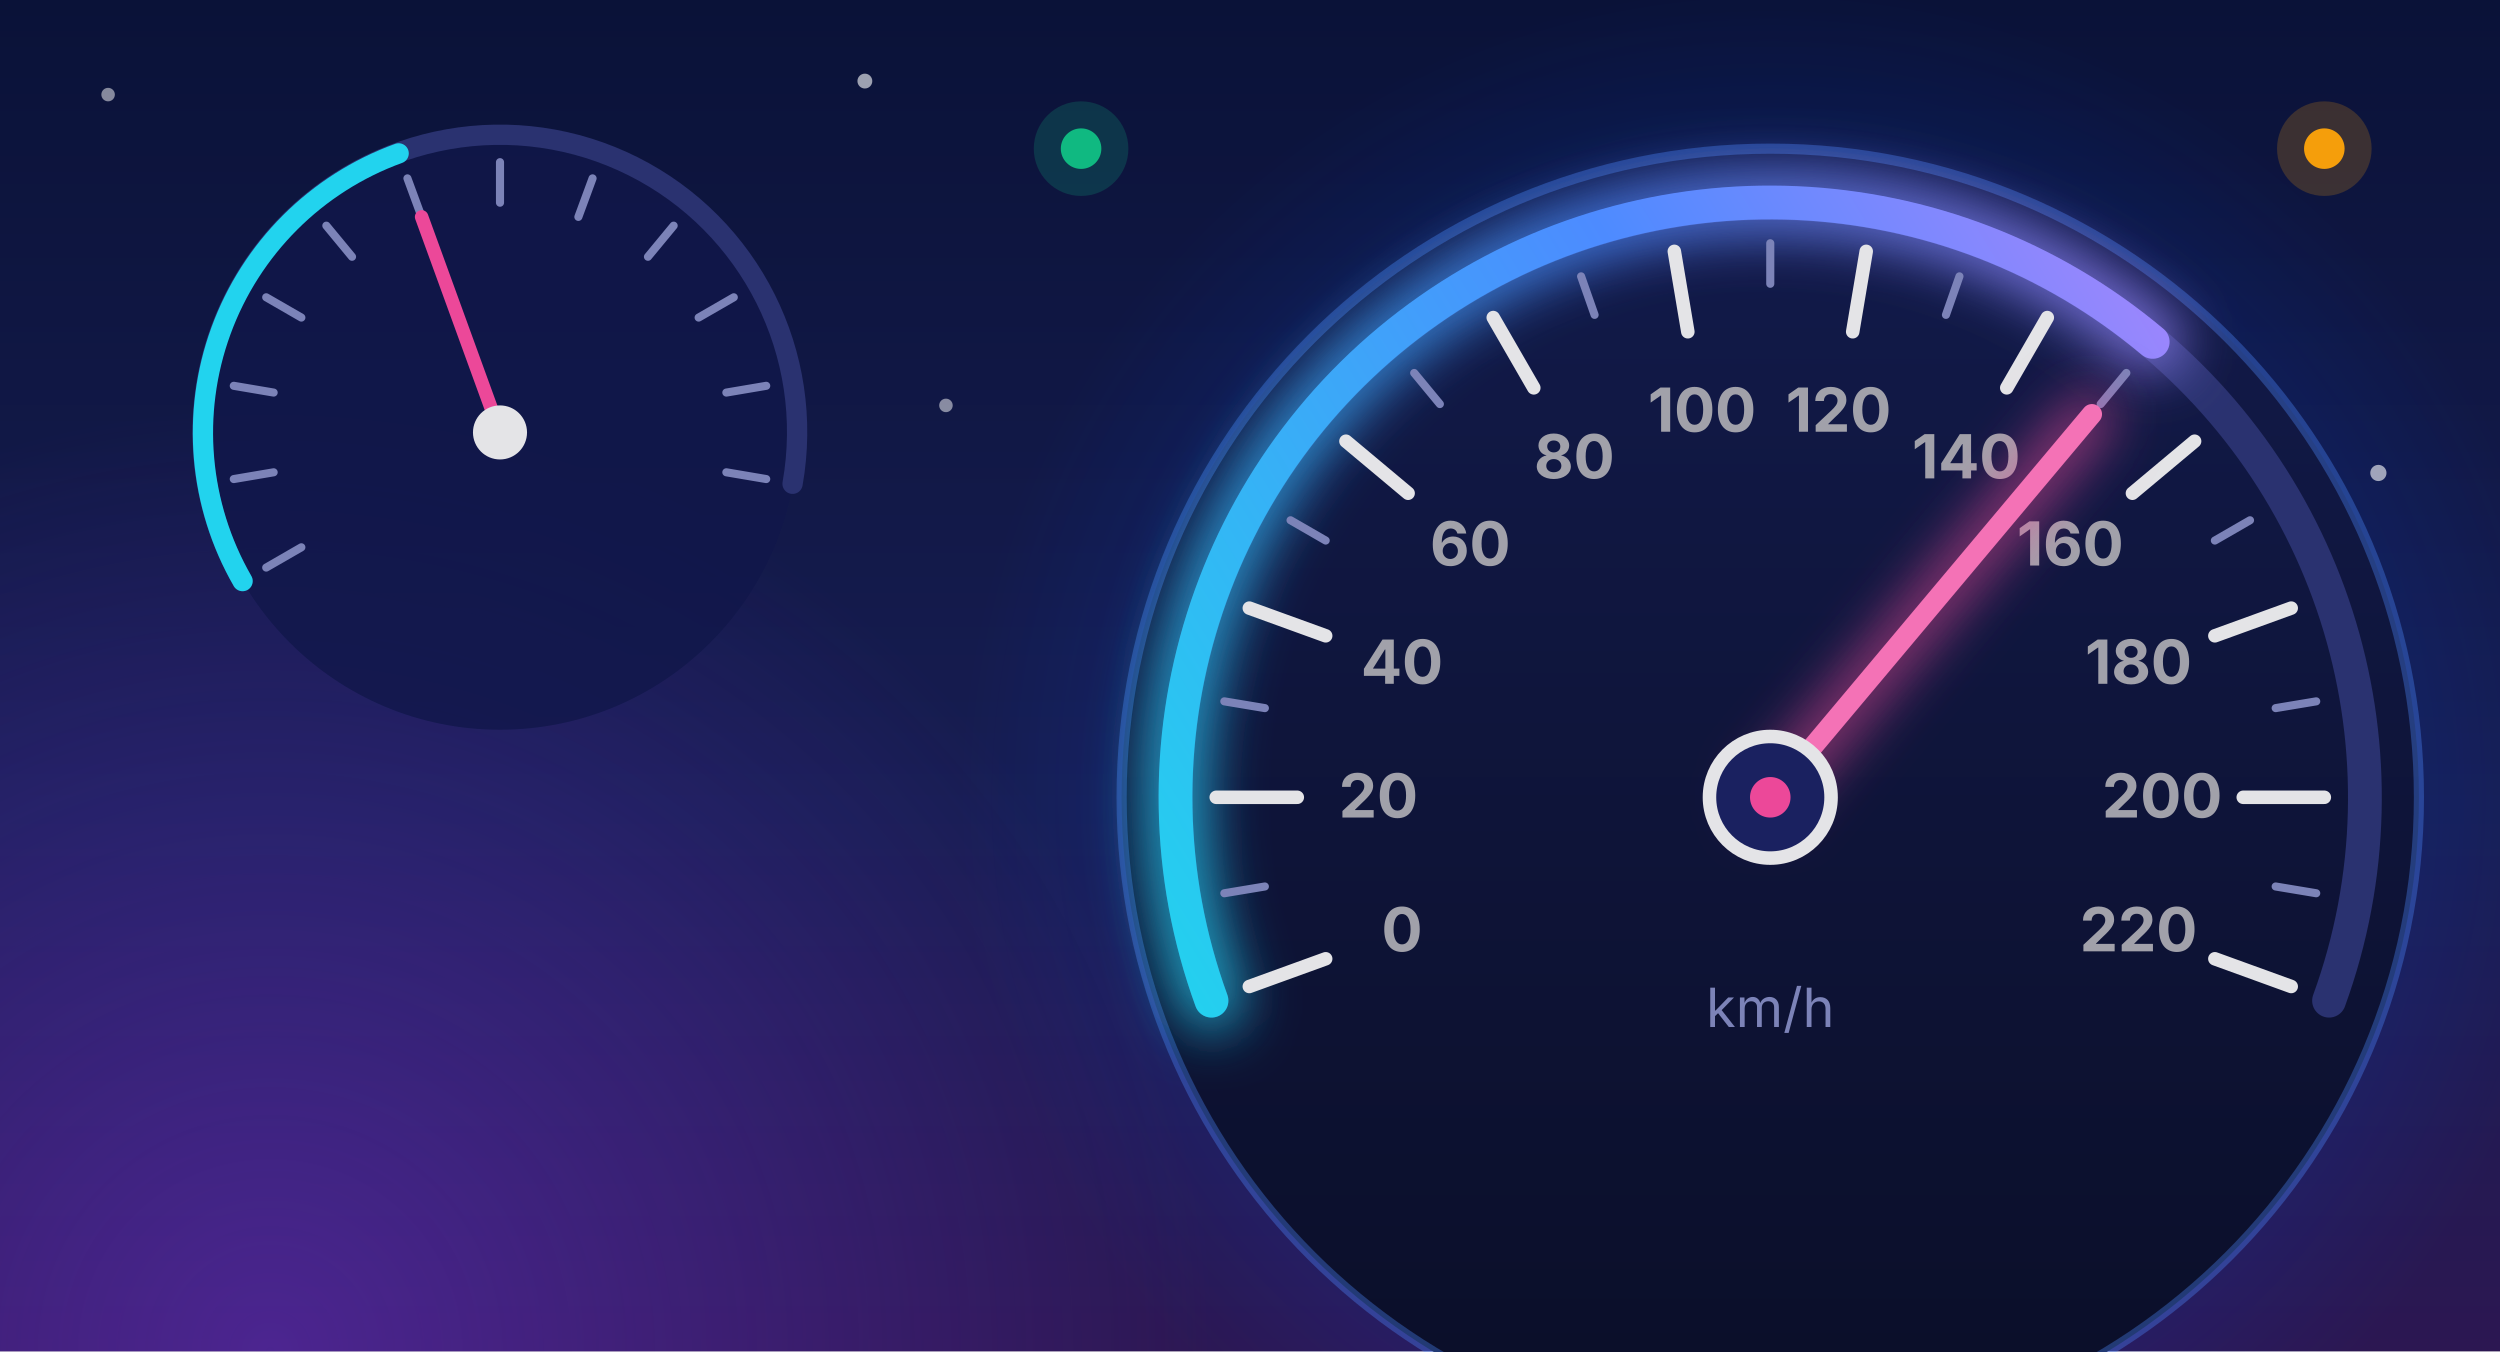
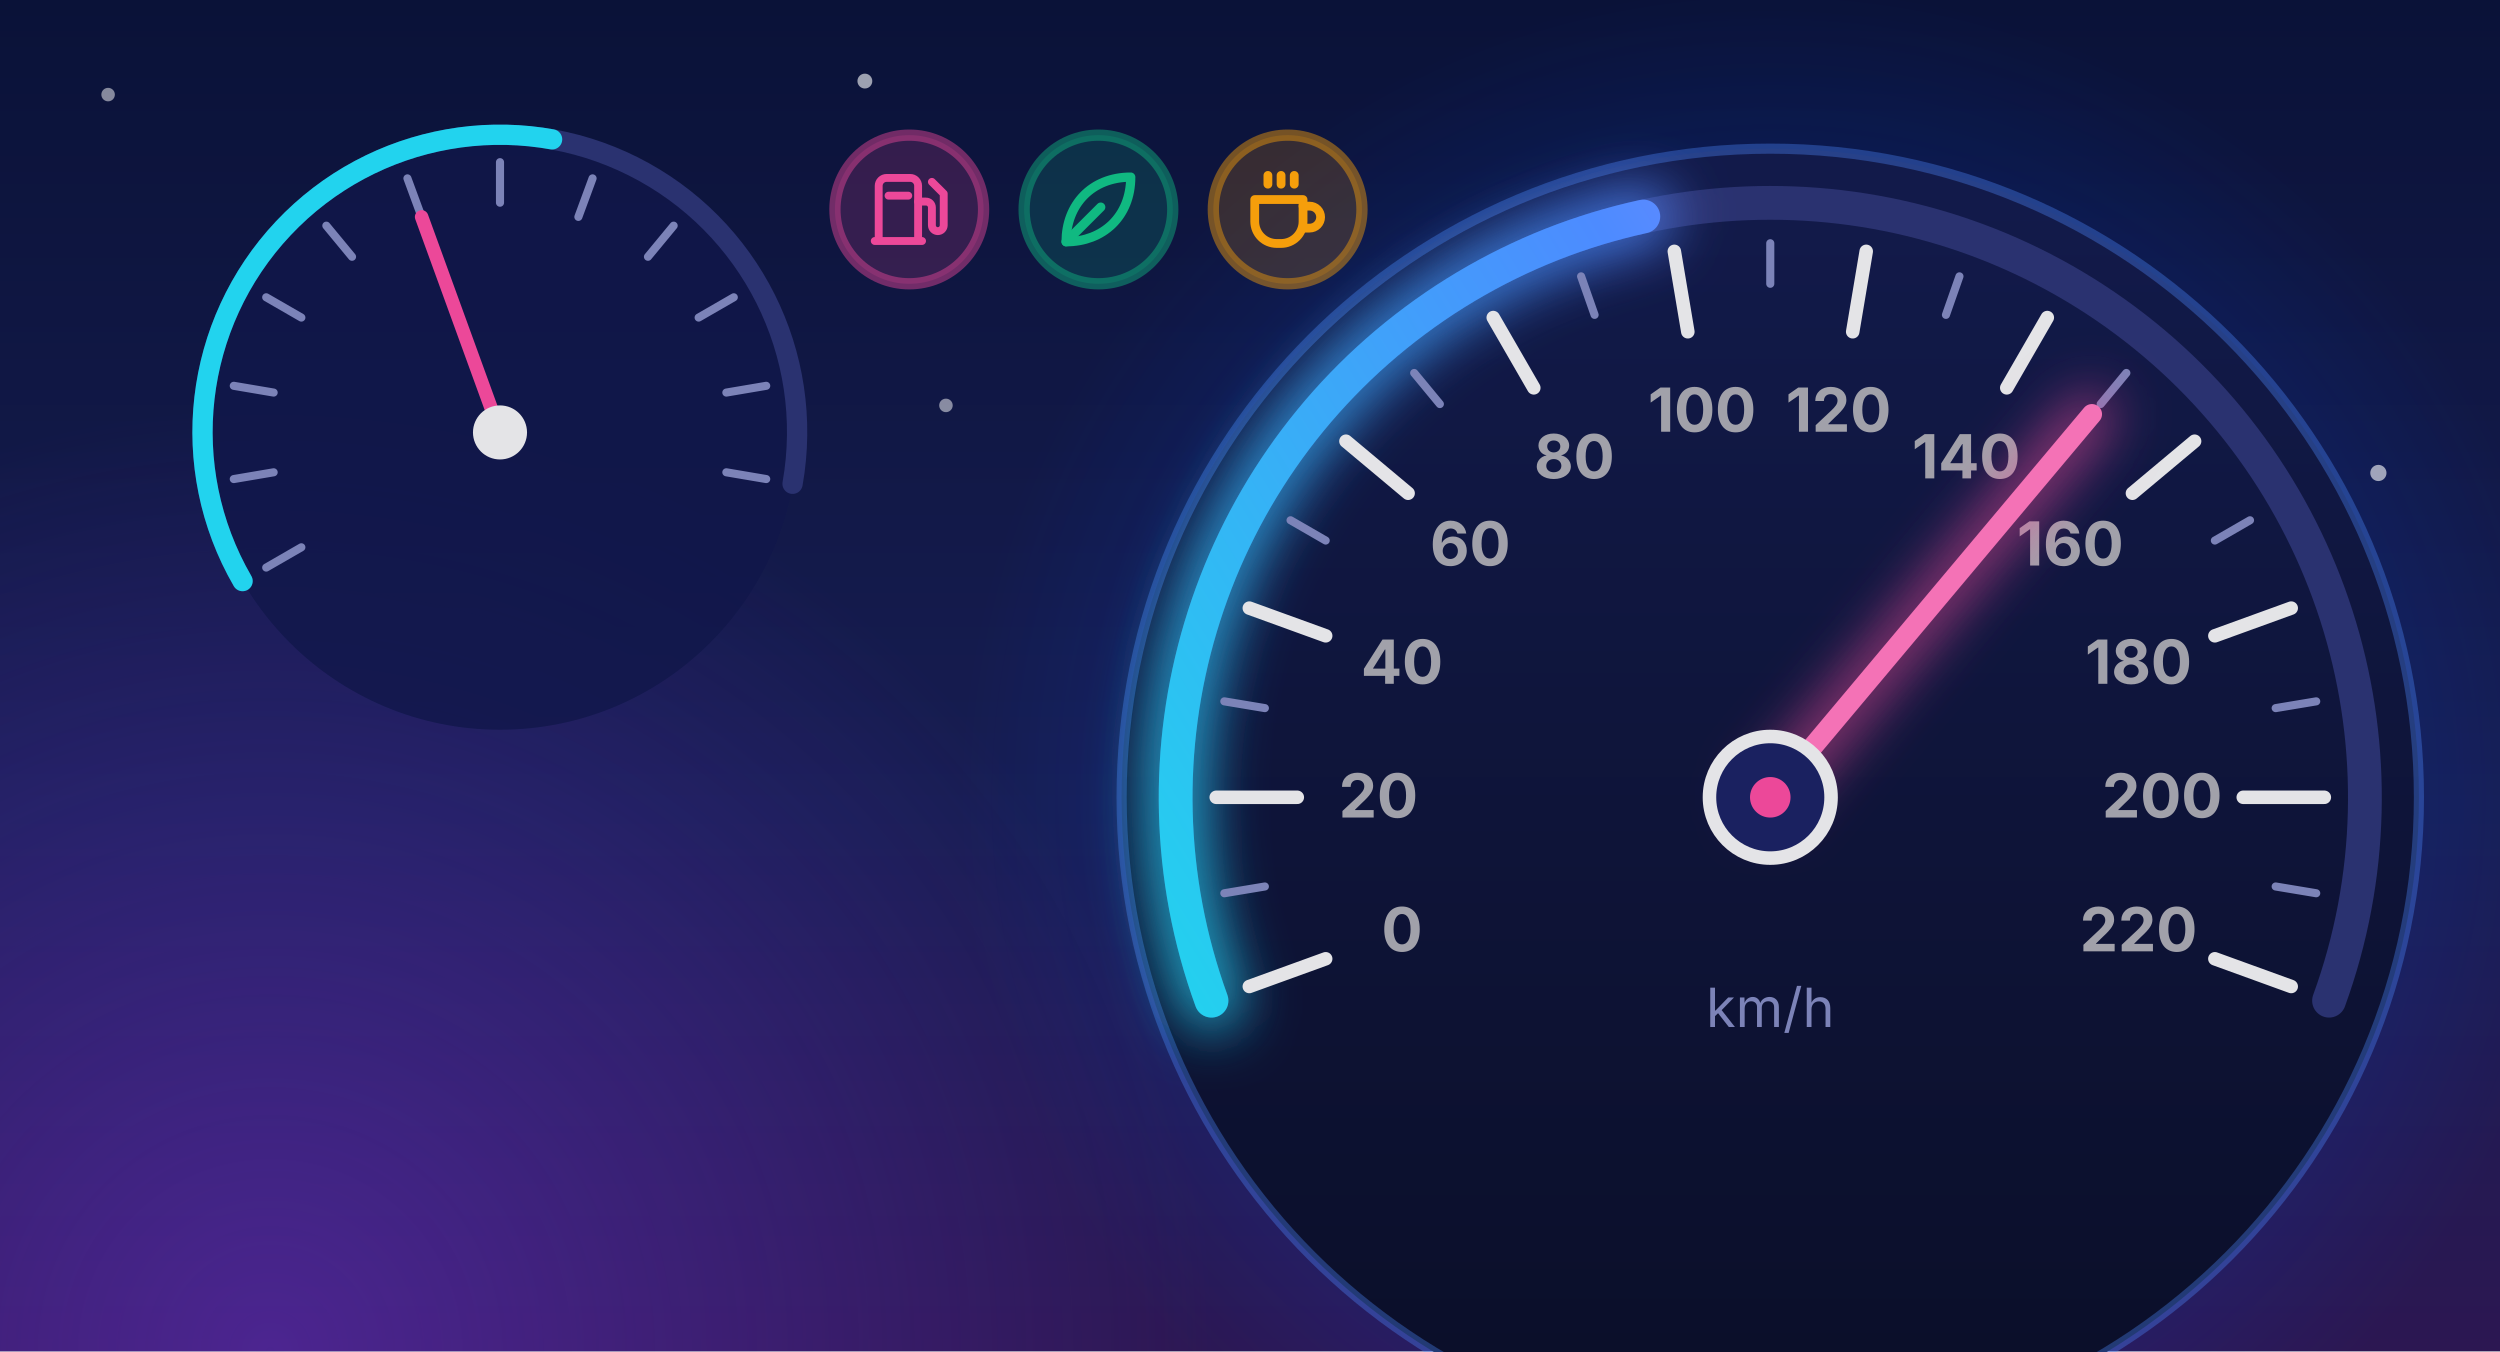
<svg xmlns="http://www.w3.org/2000/svg" width="370" height="200" viewBox="0 0 370 200" fill="none">
+   <style>
+     /* Speed loops between 118 and 150 km/h (needle drawn at 150 = 310deg, 1 km/h = 1deg).
+        The rev counter follows: 118 km/h = 228deg, 150 km/h = 268deg (needle drawn at 250deg).
+        Arcs use pathLength 220 = the 220deg scale, so the dash length is the angle swept. */
+     .spd-needle, .rpm-needle{ transform-box:view-box; }
+     .spd-needle{ transform-origin:250px 118px; animation:spd 9s ease-in-out infinite; }
+     .rpm-needle{ transform-origin:74px 64px; animation:rpm 9s ease-in-out infinite; }
+     .spd-arc{ stroke-dasharray:150 300; animation:spdArc 9s ease-in-out infinite; }
+     .rpm-arc{ stroke-dasharray:100 300; animation:rpmArc 9s ease-in-out infinite; }
+     @keyframes spd{ 0%{ transform:rotate(-18deg); } 14%{ transform:rotate(-9deg); } 28%{ transform:rotate(0deg); } 42%{ transform:rotate(-12deg); } 57%{ transform:rotate(-32deg); } 71%{ transform:rotate(-26deg); } 85%{ transform:rotate(-4deg); } 100%{ transform:rotate(-18deg); } }
+     @keyframes spdArc{ 0%{ stroke-dasharray:132 300; } 14%{ stroke-dasharray:141 300; } 28%{ stroke-dasharray:150 300; } 42%{ stroke-dasharray:138 300; } 57%{ stroke-dasharray:118 300; } 71%{ stroke-dasharray:124 300; } 85%{ stroke-dasharray:146 300; } 100%{ stroke-dasharray:132 300; } }
+     @keyframes rpm{ 0%{ transform:rotate(-4.5deg); } 14%{ transform:rotate(6.75deg); } 28%{ transform:rotate(18deg); } 42%{ transform:rotate(3deg); } 57%{ transform:rotate(-22deg); } 71%{ transform:rotate(-14.5deg); } 85%{ transform:rotate(13deg); } 100%{ transform:rotate(-4.5deg); } }
+     @keyframes rpmArc{ 0%{ stroke-dasharray:95.5 300; } 14%{ stroke-dasharray:106.75 300; } 28%{ stroke-dasharray:118 300; } 42%{ stroke-dasharray:103 300; } 57%{ stroke-dasharray:78 300; } 71%{ stroke-dasharray:85.5 300; } 85%{ stroke-dasharray:113 300; } 100%{ stroke-dasharray:95.5 300; } }
+     @media (prefers-reduced-motion: reduce){ .spd-needle, .rpm-needle, .spd-arc, .rpm-arc{ animation:none; } }
+   </style>
  <defs>
    <linearGradient id="sky" x1="0" y1="0" x2="0" y2="200" gradientUnits="userSpaceOnUse">
      <stop stop-color="#0A1238" />
      <stop offset=".6" stop-color="#171D52" />
      <stop offset="1" stop-color="#2C1752" />
    </linearGradient>
    <radialGradient id="glowBlue" cx="262" cy="118" r="120" gradientUnits="userSpaceOnUse">
      <stop stop-color="#0052FF" stop-opacity=".45" />
      <stop offset="1" stop-color="#0052FF" stop-opacity="0" />
    </radialGradient>
    <radialGradient id="glowPurple" cx="40" cy="200" r="140" gradientUnits="userSpaceOnUse">
      <stop stop-color="#7C3AED" stop-opacity=".4" />
      <stop offset="1" stop-color="#7C3AED" stop-opacity="0" />
    </radialGradient>
    <linearGradient id="arc" x1="160" y1="150" x2="340" y2="40" gradientUnits="userSpaceOnUse">
      <stop stop-color="#22D3EE" />
      <stop offset=".55" stop-color="#4D8BFF" />
      <stop offset="1" stop-color="#C084FC" />
    </linearGradient>
    <linearGradient id="face" x1="250" y1="30" x2="250" y2="200" gradientUnits="userSpaceOnUse">
      <stop stop-color="#121A4A" />
      <stop offset="1" stop-color="#0B0F2A" />
    </linearGradient>
    <filter id="soft" x="-30%" y="-30%" width="160%" height="160%">
      <feGaussianBlur stdDeviation="4" />
    </filter>
  </defs>
  <rect width="370" height="200" fill="url(#sky)" />
  <rect width="370" height="200" fill="url(#glowPurple)" />
  <circle cx="262" cy="118" r="120" fill="url(#glowBlue)" />
  <circle cx="74" cy="64" r="44" fill="#10164A" opacity=".8" />
  <path d="M35.9 86.0 A44 44 0 1 1 117.3 71.6" stroke="#2A3270" stroke-width="3" stroke-linecap="round" />
-   <path d="M35.9 86.0 A44 44 0 0 1 59.0 22.7" stroke="#22D3EE" stroke-width="3" stroke-linecap="round" />
+   <path class="rpm-arc" pathLength="220" d="M35.9 86.0 A44 44 0 1 1 117.3 71.6" stroke="#22D3EE" stroke-width="3" stroke-linecap="round" />
  <line x1="39.4" y1="84.0" x2="44.6" y2="81.0" stroke="#7C83B8" stroke-width="1.2" stroke-linecap="round" />
  <line x1="34.6" y1="70.9" x2="40.5" y2="69.9" stroke="#7C83B8" stroke-width="1.2" stroke-linecap="round" />
  <line x1="34.6" y1="57.1" x2="40.5" y2="58.1" stroke="#7C83B8" stroke-width="1.2" stroke-linecap="round" />
  <line x1="39.4" y1="44.0" x2="44.6" y2="47.0" stroke="#7C83B8" stroke-width="1.2" stroke-linecap="round" />
  <line x1="48.3" y1="33.4" x2="52.1" y2="38.0" stroke="#7C83B8" stroke-width="1.2" stroke-linecap="round" />
  <line x1="60.3" y1="26.4" x2="62.4" y2="32.1" stroke="#7C83B8" stroke-width="1.2" stroke-linecap="round" />
  <line x1="74.0" y1="24.0" x2="74.0" y2="30.0" stroke="#7C83B8" stroke-width="1.2" stroke-linecap="round" />
  <line x1="87.7" y1="26.4" x2="85.6" y2="32.1" stroke="#7C83B8" stroke-width="1.2" stroke-linecap="round" />
  <line x1="99.7" y1="33.4" x2="95.9" y2="38.0" stroke="#7C83B8" stroke-width="1.2" stroke-linecap="round" />
  <line x1="108.6" y1="44.0" x2="103.4" y2="47.0" stroke="#7C83B8" stroke-width="1.2" stroke-linecap="round" />
  <line x1="113.4" y1="57.1" x2="107.5" y2="58.1" stroke="#7C83B8" stroke-width="1.2" stroke-linecap="round" />
  <line x1="113.4" y1="70.9" x2="107.5" y2="69.9" stroke="#7C83B8" stroke-width="1.2" stroke-linecap="round" />
-   <line x1="74" y1="64" x2="62.4" y2="32.1" stroke="#EC4899" stroke-width="2" stroke-linecap="round" />
+   <line class="rpm-needle" x1="74" y1="64" x2="62.4" y2="32.1" stroke="#EC4899" stroke-width="2" stroke-linecap="round" />
  <circle cx="74" cy="64" r="4" fill="#E4E4E7" />
  <g transform="translate(12 0)">
    <circle cx="250" cy="118" r="96" fill="url(#face)" />
    <circle cx="250" cy="118" r="96" stroke="#4D8BFF" stroke-opacity=".35" stroke-width="1.5" />
    <path d="M167.3 148.1 A88 88 0 1 1 332.7 148.1" stroke="#2A3270" stroke-width="5" stroke-linecap="round" />
-     <path d="M167.3 148.1 A88 88 0 0 1 306.6 50.6" stroke="url(#arc)" stroke-width="9" stroke-linecap="round" filter="url(#soft)" opacity=".8" />
-     <path d="M167.3 148.1 A88 88 0 0 1 306.6 50.6" stroke="url(#arc)" stroke-width="5" stroke-linecap="round" />
+     <path class="spd-arc" pathLength="220" d="M167.3 148.1 A88 88 0 1 1 332.7 148.1" stroke="url(#arc)" stroke-width="9" stroke-linecap="round" filter="url(#soft)" opacity=".8" />
+     <path class="spd-arc" pathLength="220" d="M167.3 148.1 A88 88 0 1 1 332.7 148.1" stroke="url(#arc)" stroke-width="5" stroke-linecap="round" />
    <line x1="172.9" y1="146.0" x2="184.2" y2="141.9" stroke="#E4E4E7" stroke-width="2" stroke-linecap="round" />
    <line x1="169.2" y1="132.2" x2="175.2" y2="131.2" stroke="#7C83B8" stroke-width="1.2" stroke-linecap="round" />
    <line x1="168.0" y1="118.0" x2="180.0" y2="118.0" stroke="#E4E4E7" stroke-width="2" stroke-linecap="round" />
    <line x1="169.2" y1="103.8" x2="175.2" y2="104.8" stroke="#7C83B8" stroke-width="1.2" stroke-linecap="round" />
    <line x1="172.9" y1="90.0" x2="184.2" y2="94.1" stroke="#E4E4E7" stroke-width="2" stroke-linecap="round" />
    <line x1="179.0" y1="77.0" x2="184.2" y2="80.0" stroke="#7C83B8" stroke-width="1.2" stroke-linecap="round" />
    <line x1="187.2" y1="65.3" x2="196.4" y2="73.0" stroke="#E4E4E7" stroke-width="2" stroke-linecap="round" />
    <line x1="197.3" y1="55.2" x2="201.1" y2="59.8" stroke="#7C83B8" stroke-width="1.2" stroke-linecap="round" />
    <line x1="209.0" y1="47.0" x2="215.0" y2="57.4" stroke="#E4E4E7" stroke-width="2" stroke-linecap="round" />
    <line x1="222.0" y1="40.9" x2="224.0" y2="46.6" stroke="#7C83B8" stroke-width="1.2" stroke-linecap="round" />
    <line x1="235.8" y1="37.2" x2="237.8" y2="49.1" stroke="#E4E4E7" stroke-width="2" stroke-linecap="round" />
    <line x1="250.0" y1="36.0" x2="250.0" y2="42.0" stroke="#7C83B8" stroke-width="1.2" stroke-linecap="round" />
    <line x1="264.2" y1="37.2" x2="262.2" y2="49.1" stroke="#E4E4E7" stroke-width="2" stroke-linecap="round" />
    <line x1="278.0" y1="40.9" x2="276.0" y2="46.6" stroke="#7C83B8" stroke-width="1.2" stroke-linecap="round" />
    <line x1="291.0" y1="47.0" x2="285.0" y2="57.4" stroke="#E4E4E7" stroke-width="2" stroke-linecap="round" />
    <line x1="302.7" y1="55.2" x2="298.9" y2="59.8" stroke="#7C83B8" stroke-width="1.2" stroke-linecap="round" />
    <line x1="312.8" y1="65.3" x2="303.6" y2="73.0" stroke="#E4E4E7" stroke-width="2" stroke-linecap="round" />
    <line x1="321.0" y1="77.0" x2="315.8" y2="80.0" stroke="#7C83B8" stroke-width="1.2" stroke-linecap="round" />
    <line x1="327.1" y1="90.0" x2="315.8" y2="94.1" stroke="#E4E4E7" stroke-width="2" stroke-linecap="round" />
    <line x1="330.8" y1="103.8" x2="324.8" y2="104.8" stroke="#7C83B8" stroke-width="1.2" stroke-linecap="round" />
    <line x1="332.0" y1="118.0" x2="320.0" y2="118.0" stroke="#E4E4E7" stroke-width="2" stroke-linecap="round" />
    <line x1="330.8" y1="132.2" x2="324.8" y2="131.2" stroke="#7C83B8" stroke-width="1.2" stroke-linecap="round" />
    <line x1="327.1" y1="146.0" x2="315.8" y2="141.9" stroke="#E4E4E7" stroke-width="2" stroke-linecap="round" />
    <g fill="#A1A1AA" font-family="Inter, Helvetica, Arial, sans-serif" font-size="9" font-weight="700" text-anchor="middle">
      <text x="195.5" y="140.8">0</text>
      <text x="192.0" y="121.0">20</text>
      <text x="195.5" y="101.2">40</text>
      <text x="205.6" y="83.7">60</text>
      <text x="221.0" y="70.8">80</text>
      <text x="239.9" y="63.9">100</text>
      <text x="260.1" y="63.9">120</text>
      <text x="279.0" y="70.8">140</text>
      <text x="294.4" y="83.7">160</text>
      <text x="304.5" y="101.2">180</text>
      <text x="308.0" y="121.0">200</text>
      <text x="304.5" y="140.8">220</text>
    </g>
    <text x="250" y="152" fill="#7C83B8" font-family="Inter, Helvetica, Arial, sans-serif" font-size="8" text-anchor="middle">km/h</text>
-     <line x1="250" y1="118" x2="297.6" y2="61.3" stroke="#EC4899" stroke-width="6" stroke-linecap="round" filter="url(#soft)" opacity=".7" />
-     <line x1="250" y1="118" x2="297.6" y2="61.3" stroke="#F472B6" stroke-width="3" stroke-linecap="round" />
+     <g class="spd-needle">
+       <line x1="250" y1="118" x2="297.6" y2="61.3" stroke="#EC4899" stroke-width="6" stroke-linecap="round" filter="url(#soft)" opacity=".7" />
+       <line x1="250" y1="118" x2="297.6" y2="61.3" stroke="#F472B6" stroke-width="3" stroke-linecap="round" />
+     </g>
    <circle cx="250" cy="118" r="9" fill="#1A2160" stroke="#E4E4E7" stroke-width="2" />
    <circle cx="250" cy="118" r="3" fill="#EC4899" />
  </g>
-   <g>
-     <circle cx="160" cy="22" r="3" fill="#10B981" />
-     <circle cx="160" cy="22" r="7" fill="#10B981" opacity=".2" />
-     <circle cx="344" cy="22" r="3" fill="#F59E0B" />
-     <circle cx="344" cy="22" r="7" fill="#F59E0B" opacity=".2" />
+   <g stroke-width="1.667" stroke-linecap="round" stroke-linejoin="round">
+     <circle cx="134.57" cy="31" r="11" fill="#EC4899" fill-opacity=".18" stroke="#EC4899" stroke-opacity=".45" />
+     <g transform="translate(128.88 25.75) scale(0.7)" stroke="#EC4899">
+       <path d="M1.667 14.166V2.5C1.667 2.058 1.842 1.634 2.155 1.321C2.467 1.009 2.891 0.833 3.333 0.833H8.333C8.775 0.833 9.199 1.009 9.511 1.321C9.824 1.634 10 2.058 10 2.5V14.166M0.833 14.166H10.833M3.75 4.583H7.916" />
+       <path d="M10 5.833H11.666C11.998 5.833 12.316 5.965 12.55 6.199C12.784 6.434 12.916 6.752 12.916 7.083V10.833C12.916 11.164 13.048 11.482 13.282 11.717C13.517 11.951 13.835 12.083 14.166 12.083C14.498 12.083 14.816 11.951 15.05 11.717C15.284 11.482 15.416 11.164 15.416 10.833V4.167L12.916 1.667" />
+     </g>
+     <circle cx="162.57" cy="31" r="11" fill="#10B981" fill-opacity=".18" stroke="#10B981" stroke-opacity=".45" />
+     <g transform="translate(157.10 25.53) scale(0.82)" stroke="#10B981">
+       <path d="M0.833 12.499C0.833 5.833 5.416 0.833 12.499 0.833C12.499 7.916 7.5 12.499 0.833 12.499Z" />
+       <path d="M0.833 12.499L7.083 6.25" />
+     </g>
+     <circle cx="190.57" cy="31" r="11" fill="#F59E0B" fill-opacity=".18" stroke="#F59E0B" stroke-opacity=".45" />
+     <g transform="translate(185.05 25.31) scale(0.78)" stroke="#F59E0B">
+       <path d="M0.833 5.416H10V9.583C10 10.688 9.561 11.748 8.779 12.529C7.998 13.31 6.938 13.749 5.833 13.749H5C3.895 13.749 2.835 13.31 2.054 12.529C1.272 11.748 0.833 10.688 0.833 9.583V5.416Z" />
+       <path d="M10 6.666H11.25C11.802 6.666 12.332 6.886 12.723 7.277C13.113 7.667 13.333 8.197 13.333 8.75C13.333 9.302 13.113 9.832 12.723 10.223C12.332 10.613 11.802 10.833 11.25 10.833H10M3.333 0.833V2.5M5.833 0.833V2.5M8.333 0.833V2.5" />
+     </g>
  </g>
  <g fill="#fff">
    <circle cx="140" cy="60" r="1" opacity=".5" />
    <circle cx="352" cy="70" r="1.2" opacity=".6" />
    <circle cx="16" cy="14" r="1" opacity=".5" />
    <circle cx="128" cy="12" r="1.1" opacity=".6" />
  </g>
</svg>
